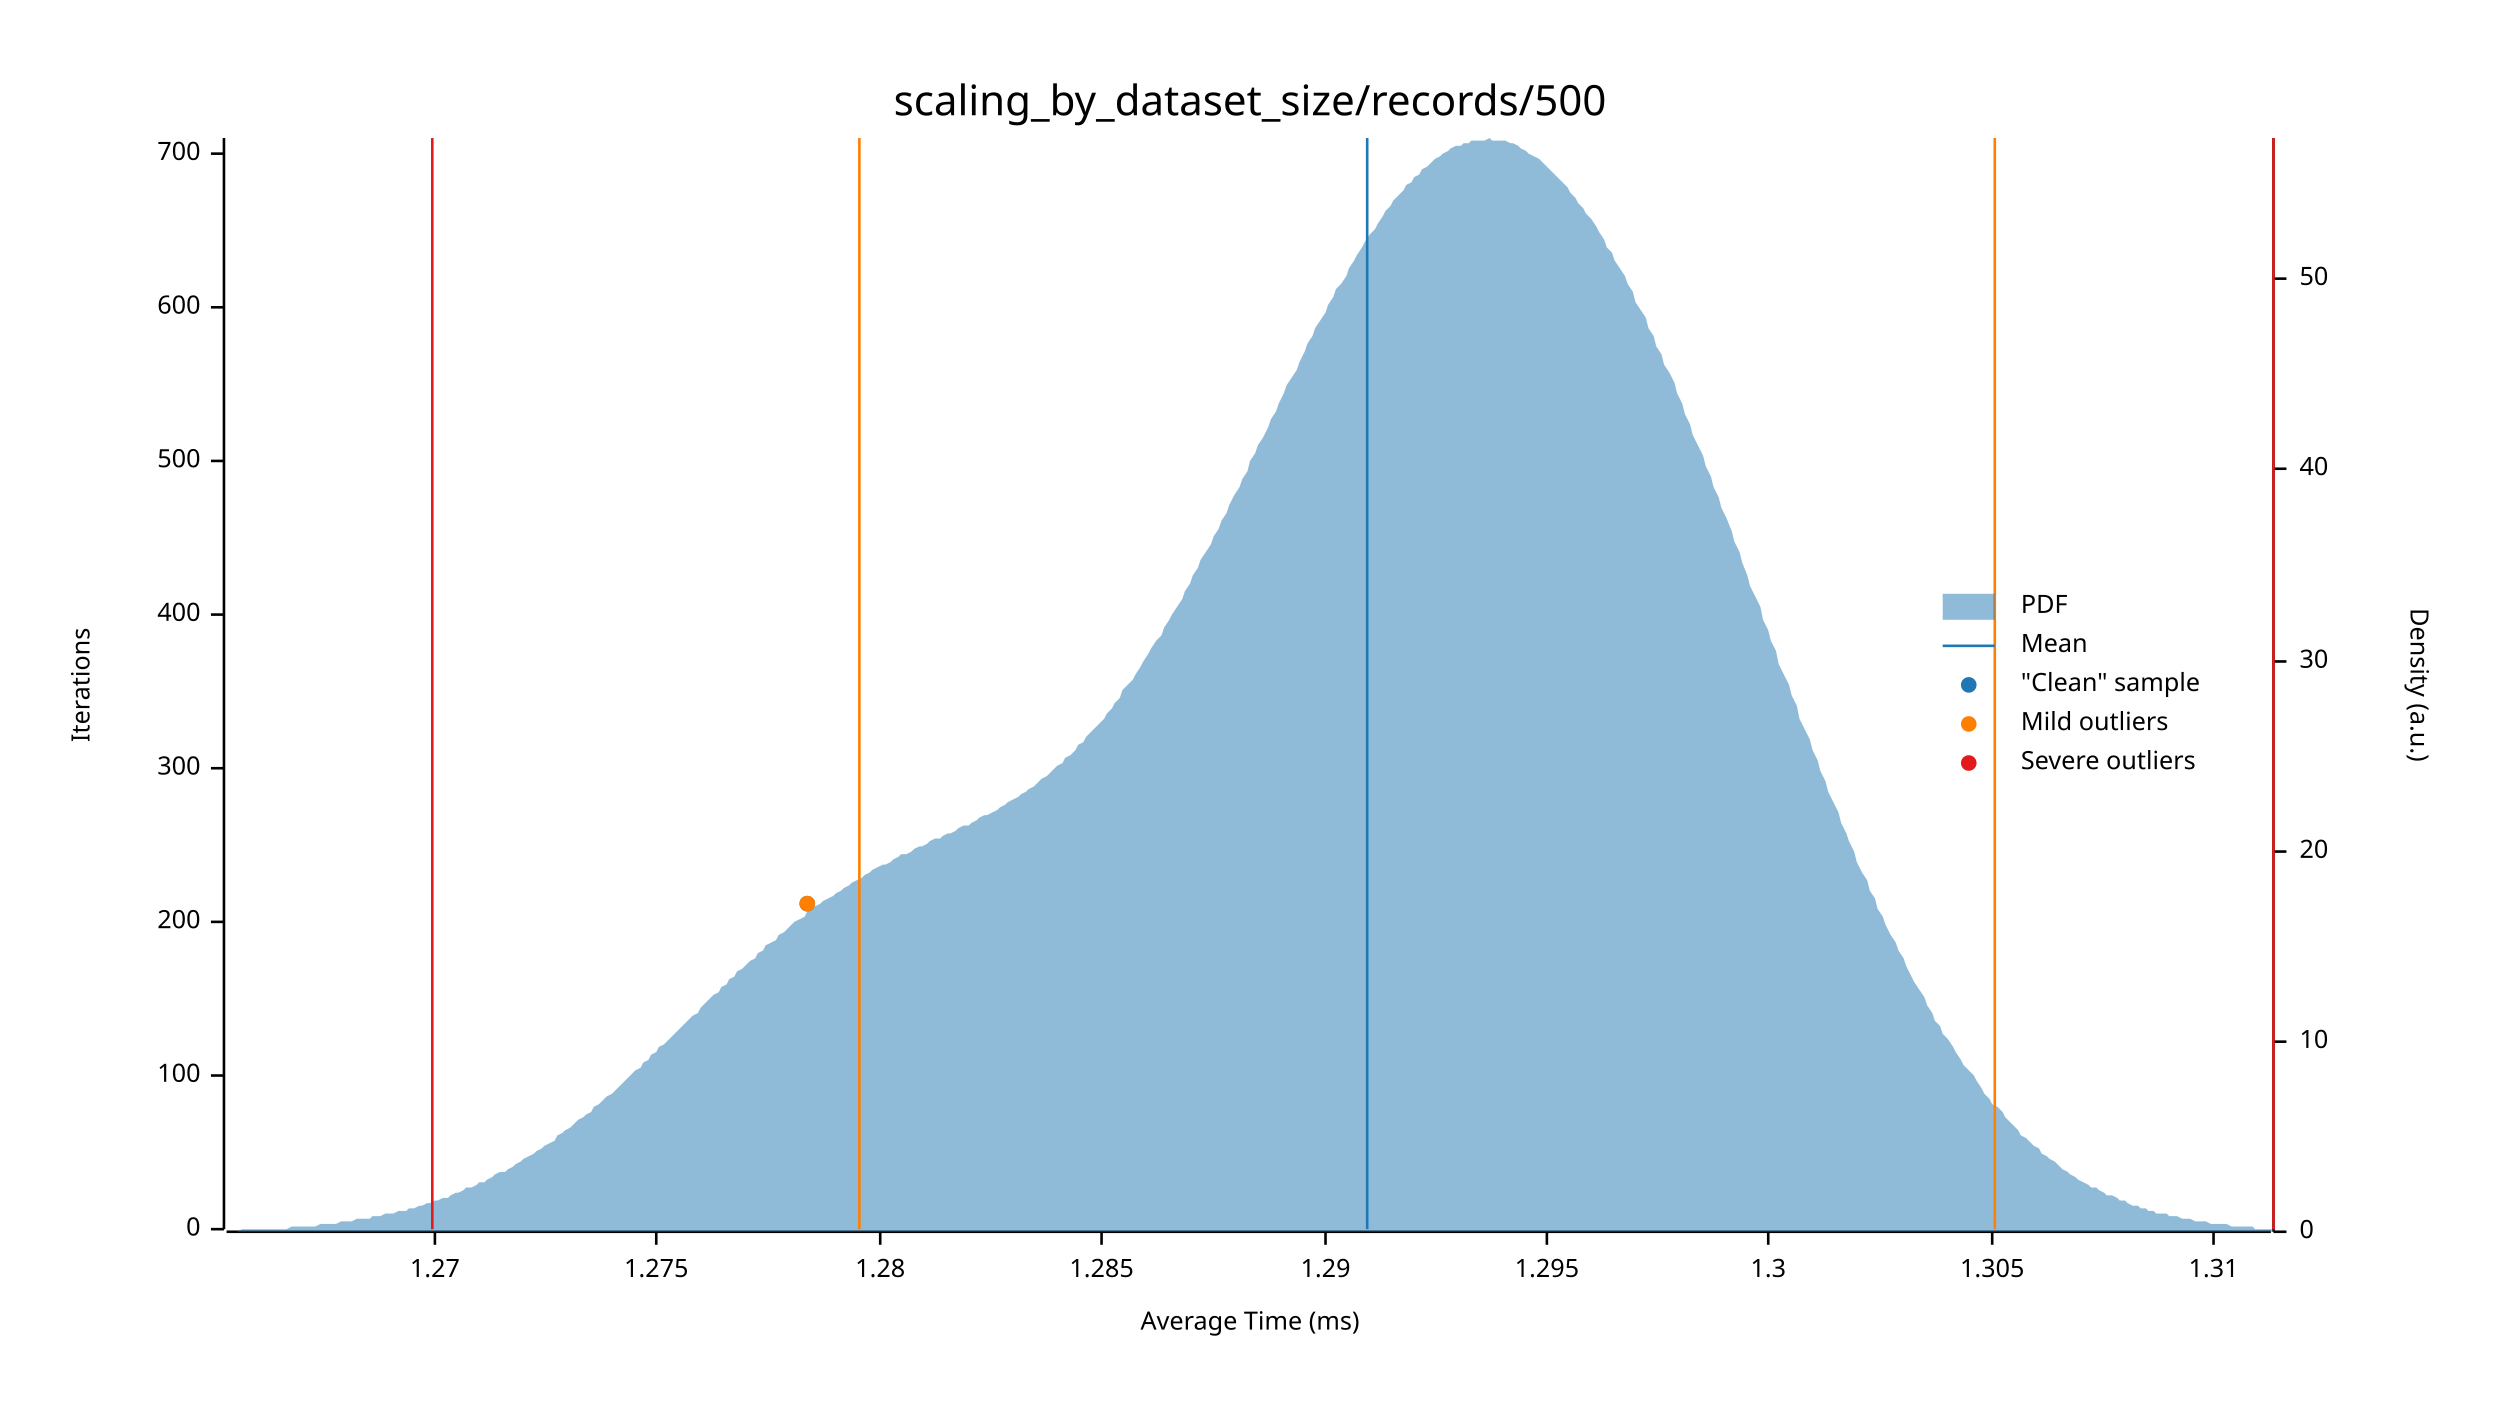
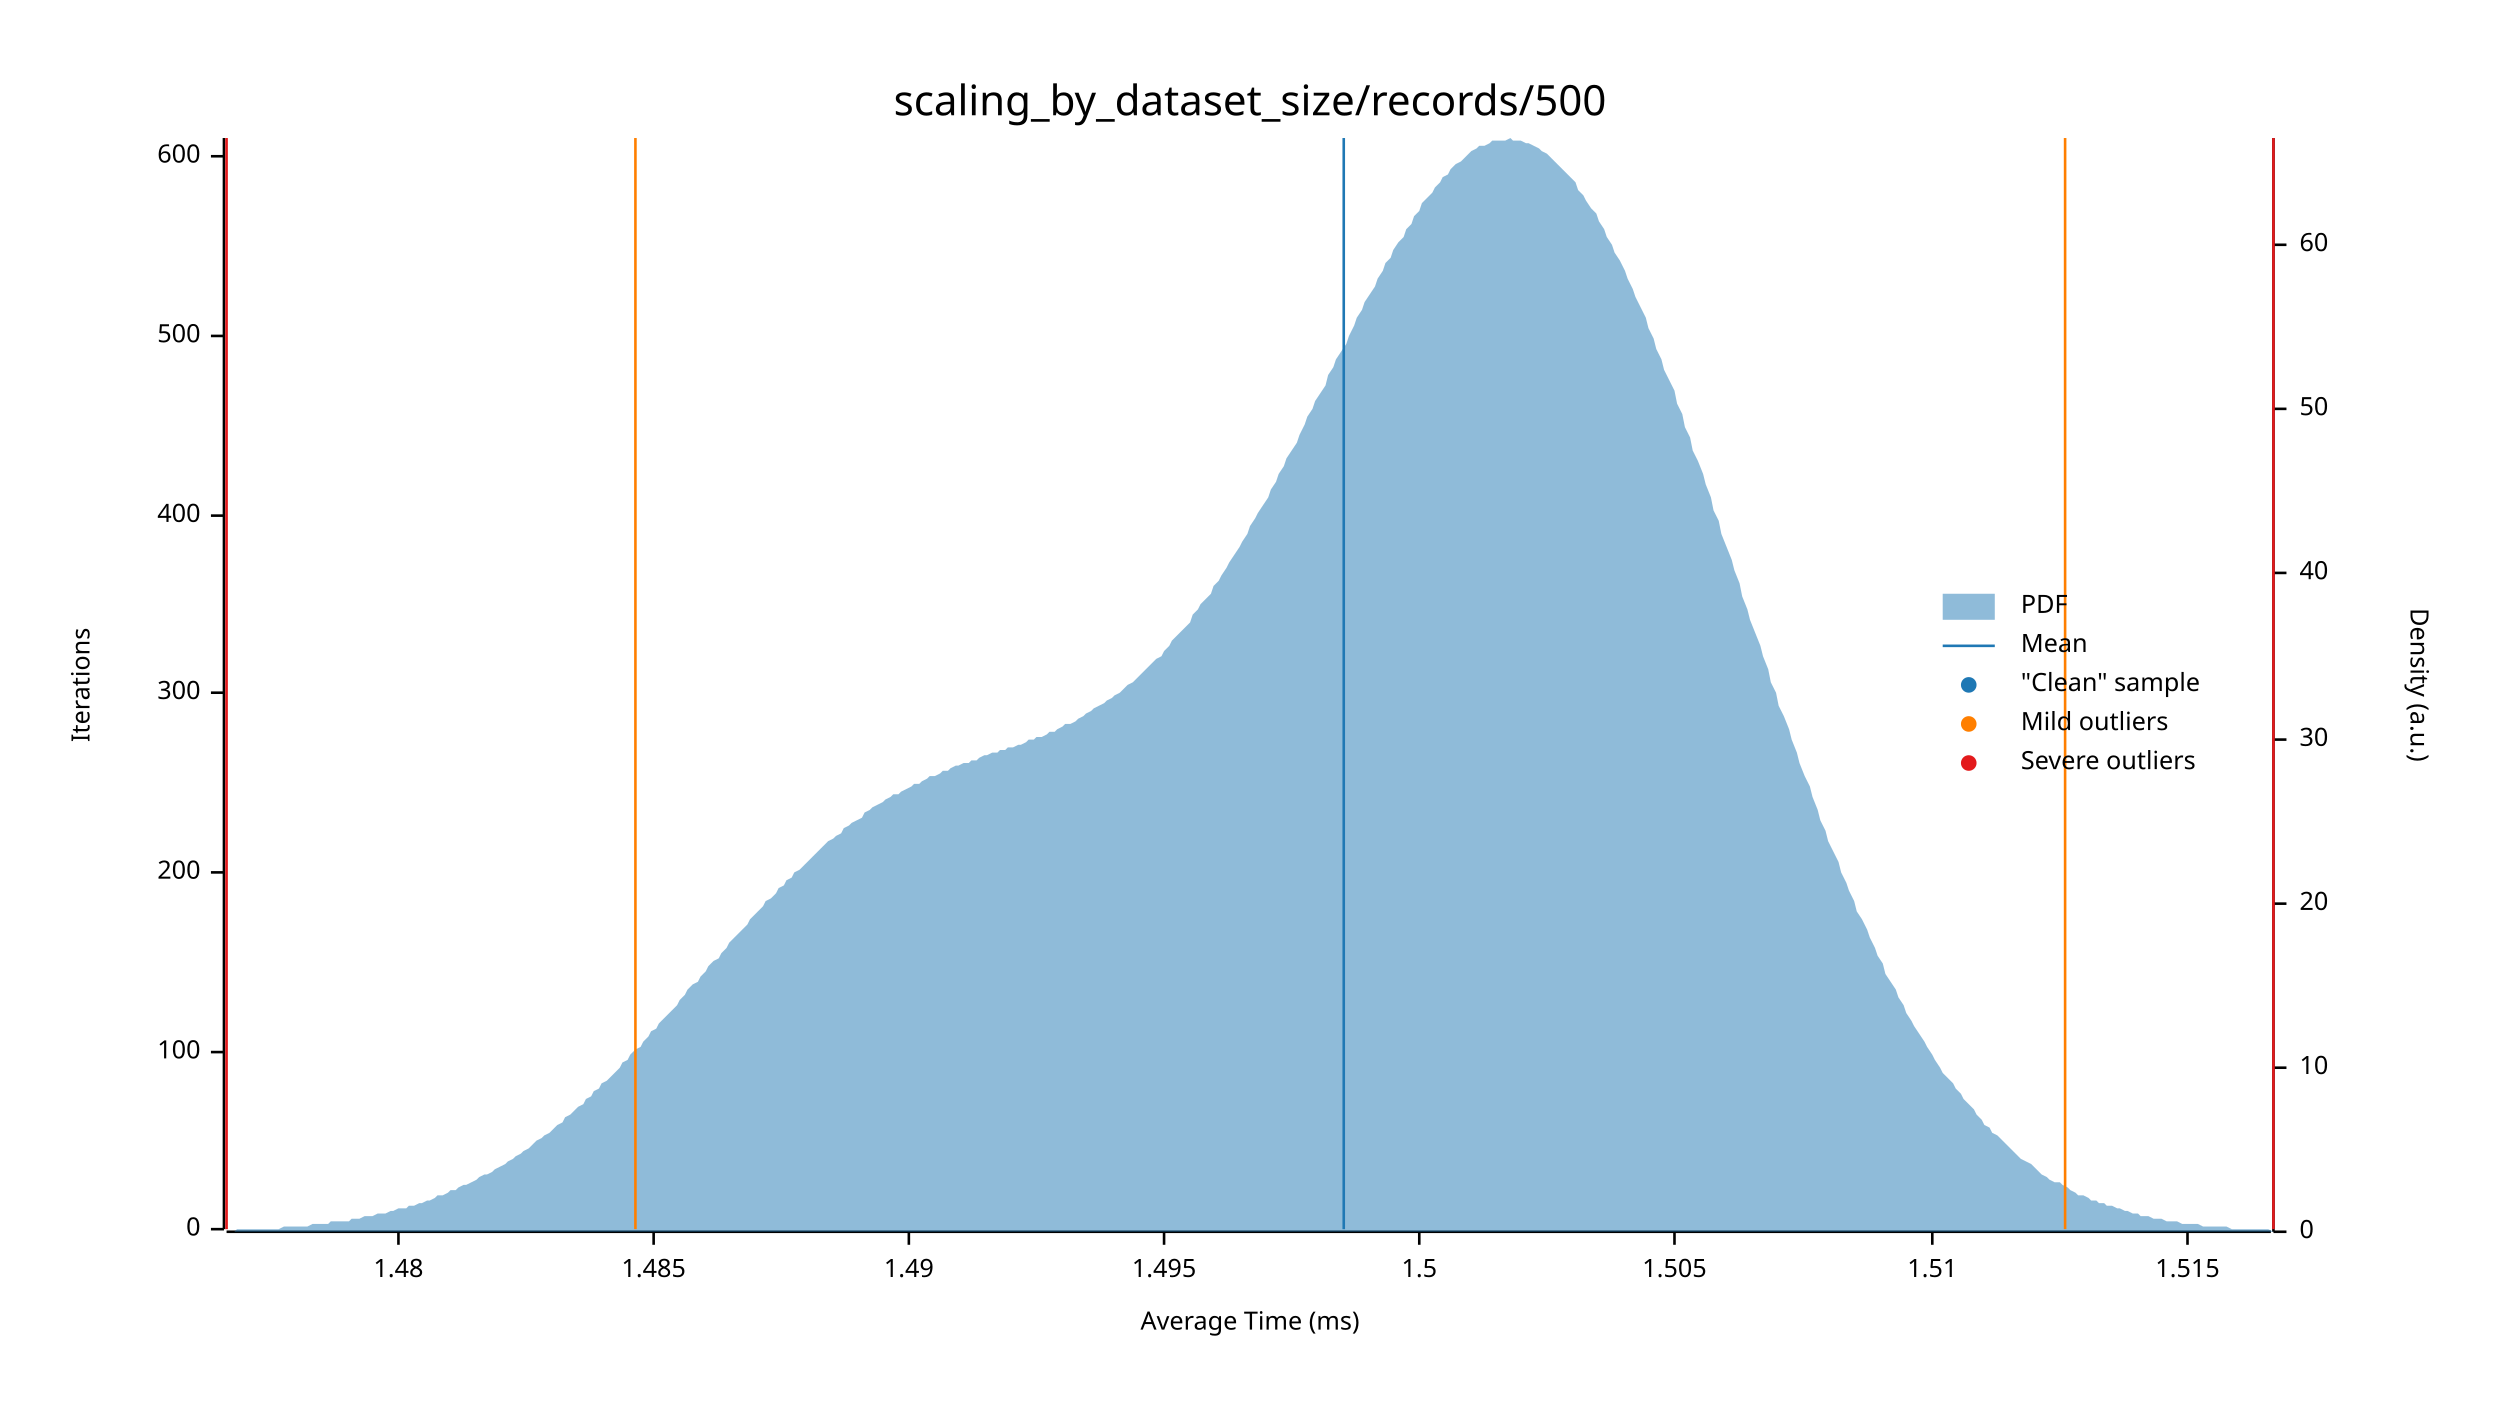
<svg xmlns="http://www.w3.org/2000/svg" width="960" height="540" viewBox="0 0 960 540">
  <text x="480" y="32" dy="0.76em" text-anchor="middle" font-family="sans-serif" font-size="16.129" opacity="1" fill="#000000">
scaling_by_dataset_size/records/500
</text>
  <text x="27" y="263" dy="0.76em" text-anchor="middle" font-family="sans-serif" font-size="9.677" opacity="1" fill="#000000" transform="rotate(270, 27, 263)">
Iterations
</text>
  <text x="480" y="513" dy="-0.5ex" text-anchor="middle" font-family="sans-serif" font-size="9.677" opacity="1" fill="#000000">
Average Time (ms)
</text>
  <polyline fill="none" opacity="1" stroke="#000000" stroke-width="1" points="86,53 86,472 " />
  <text x="77" y="472" dy="0.5ex" text-anchor="end" font-family="sans-serif" font-size="9.677" opacity="1" fill="#000000">
0
</text>
  <polyline fill="none" opacity="1" stroke="#000000" stroke-width="1" points="81,472 86,472 " />
-   <text x="77" y="413" dy="0.5ex" text-anchor="end" font-family="sans-serif" font-size="9.677" opacity="1" fill="#000000">
+   <text x="77" y="404" dy="0.5ex" text-anchor="end" font-family="sans-serif" font-size="9.677" opacity="1" fill="#000000">
100
</text>
-   <polyline fill="none" opacity="1" stroke="#000000" stroke-width="1" points="81,413 86,413 " />
-   <text x="77" y="354" dy="0.5ex" text-anchor="end" font-family="sans-serif" font-size="9.677" opacity="1" fill="#000000">
+   <polyline fill="none" opacity="1" stroke="#000000" stroke-width="1" points="81,404 86,404 " />
+   <text x="77" y="335" dy="0.5ex" text-anchor="end" font-family="sans-serif" font-size="9.677" opacity="1" fill="#000000">
200
</text>
-   <polyline fill="none" opacity="1" stroke="#000000" stroke-width="1" points="81,354 86,354 " />
-   <text x="77" y="295" dy="0.5ex" text-anchor="end" font-family="sans-serif" font-size="9.677" opacity="1" fill="#000000">
+   <polyline fill="none" opacity="1" stroke="#000000" stroke-width="1" points="81,335 86,335 " />
+   <text x="77" y="266" dy="0.5ex" text-anchor="end" font-family="sans-serif" font-size="9.677" opacity="1" fill="#000000">
300
</text>
-   <polyline fill="none" opacity="1" stroke="#000000" stroke-width="1" points="81,295 86,295 " />
-   <text x="77" y="236" dy="0.5ex" text-anchor="end" font-family="sans-serif" font-size="9.677" opacity="1" fill="#000000">
+   <polyline fill="none" opacity="1" stroke="#000000" stroke-width="1" points="81,266 86,266 " />
+   <text x="77" y="198" dy="0.5ex" text-anchor="end" font-family="sans-serif" font-size="9.677" opacity="1" fill="#000000">
400
</text>
-   <polyline fill="none" opacity="1" stroke="#000000" stroke-width="1" points="81,236 86,236 " />
-   <text x="77" y="177" dy="0.5ex" text-anchor="end" font-family="sans-serif" font-size="9.677" opacity="1" fill="#000000">
+   <polyline fill="none" opacity="1" stroke="#000000" stroke-width="1" points="81,198 86,198 " />
+   <text x="77" y="129" dy="0.5ex" text-anchor="end" font-family="sans-serif" font-size="9.677" opacity="1" fill="#000000">
500
</text>
-   <polyline fill="none" opacity="1" stroke="#000000" stroke-width="1" points="81,177 86,177 " />
-   <text x="77" y="118" dy="0.5ex" text-anchor="end" font-family="sans-serif" font-size="9.677" opacity="1" fill="#000000">
+   <polyline fill="none" opacity="1" stroke="#000000" stroke-width="1" points="81,129 86,129 " />
+   <text x="77" y="60" dy="0.5ex" text-anchor="end" font-family="sans-serif" font-size="9.677" opacity="1" fill="#000000">
600
</text>
-   <polyline fill="none" opacity="1" stroke="#000000" stroke-width="1" points="81,118 86,118 " />
-   <text x="77" y="59" dy="0.5ex" text-anchor="end" font-family="sans-serif" font-size="9.677" opacity="1" fill="#000000">
- 700
+   <polyline fill="none" opacity="1" stroke="#000000" stroke-width="1" points="81,60 86,60 " />
+   <polyline fill="none" opacity="1" stroke="#000000" stroke-width="1" points="87,473 872,473 " />
+   <text x="153" y="483" dy="0.76em" text-anchor="middle" font-family="sans-serif" font-size="9.677" opacity="1" fill="#000000">
+ 1.48
</text>
-   <polyline fill="none" opacity="1" stroke="#000000" stroke-width="1" points="81,59 86,59 " />
-   <polyline fill="none" opacity="1" stroke="#000000" stroke-width="1" points="87,473 872,473 " />
-   <text x="167" y="483" dy="0.76em" text-anchor="middle" font-family="sans-serif" font-size="9.677" opacity="1" fill="#000000">
- 1.27
+   <polyline fill="none" opacity="1" stroke="#000000" stroke-width="1" points="153,473 153,478 " />
+   <text x="251" y="483" dy="0.76em" text-anchor="middle" font-family="sans-serif" font-size="9.677" opacity="1" fill="#000000">
+ 1.485
</text>
-   <polyline fill="none" opacity="1" stroke="#000000" stroke-width="1" points="167,473 167,478 " />
-   <text x="252" y="483" dy="0.76em" text-anchor="middle" font-family="sans-serif" font-size="9.677" opacity="1" fill="#000000">
- 1.275
+   <polyline fill="none" opacity="1" stroke="#000000" stroke-width="1" points="251,473 251,478 " />
+   <text x="349" y="483" dy="0.76em" text-anchor="middle" font-family="sans-serif" font-size="9.677" opacity="1" fill="#000000">
+ 1.49
</text>
-   <polyline fill="none" opacity="1" stroke="#000000" stroke-width="1" points="252,473 252,478 " />
-   <text x="338" y="483" dy="0.76em" text-anchor="middle" font-family="sans-serif" font-size="9.677" opacity="1" fill="#000000">
- 1.28
+   <polyline fill="none" opacity="1" stroke="#000000" stroke-width="1" points="349,473 349,478 " />
+   <text x="447" y="483" dy="0.76em" text-anchor="middle" font-family="sans-serif" font-size="9.677" opacity="1" fill="#000000">
+ 1.495
</text>
-   <polyline fill="none" opacity="1" stroke="#000000" stroke-width="1" points="338,473 338,478 " />
-   <text x="423" y="483" dy="0.76em" text-anchor="middle" font-family="sans-serif" font-size="9.677" opacity="1" fill="#000000">
- 1.285
+   <polyline fill="none" opacity="1" stroke="#000000" stroke-width="1" points="447,473 447,478 " />
+   <text x="545" y="483" dy="0.76em" text-anchor="middle" font-family="sans-serif" font-size="9.677" opacity="1" fill="#000000">
+ 1.5
</text>
-   <polyline fill="none" opacity="1" stroke="#000000" stroke-width="1" points="423,473 423,478 " />
-   <text x="509" y="483" dy="0.76em" text-anchor="middle" font-family="sans-serif" font-size="9.677" opacity="1" fill="#000000">
- 1.29
+   <polyline fill="none" opacity="1" stroke="#000000" stroke-width="1" points="545,473 545,478 " />
+   <text x="643" y="483" dy="0.76em" text-anchor="middle" font-family="sans-serif" font-size="9.677" opacity="1" fill="#000000">
+ 1.505
</text>
-   <polyline fill="none" opacity="1" stroke="#000000" stroke-width="1" points="509,473 509,478 " />
-   <text x="594" y="483" dy="0.76em" text-anchor="middle" font-family="sans-serif" font-size="9.677" opacity="1" fill="#000000">
- 1.295
+   <polyline fill="none" opacity="1" stroke="#000000" stroke-width="1" points="643,473 643,478 " />
+   <text x="742" y="483" dy="0.76em" text-anchor="middle" font-family="sans-serif" font-size="9.677" opacity="1" fill="#000000">
+ 1.51
</text>
-   <polyline fill="none" opacity="1" stroke="#000000" stroke-width="1" points="594,473 594,478 " />
-   <text x="679" y="483" dy="0.76em" text-anchor="middle" font-family="sans-serif" font-size="9.677" opacity="1" fill="#000000">
- 1.3
+   <polyline fill="none" opacity="1" stroke="#000000" stroke-width="1" points="742,473 742,478 " />
+   <text x="840" y="483" dy="0.76em" text-anchor="middle" font-family="sans-serif" font-size="9.677" opacity="1" fill="#000000">
+ 1.515
</text>
-   <polyline fill="none" opacity="1" stroke="#000000" stroke-width="1" points="679,473 679,478 " />
-   <text x="765" y="483" dy="0.76em" text-anchor="middle" font-family="sans-serif" font-size="9.677" opacity="1" fill="#000000">
- 1.305
- </text>
-   <polyline fill="none" opacity="1" stroke="#000000" stroke-width="1" points="765,473 765,478 " />
-   <text x="850" y="483" dy="0.76em" text-anchor="middle" font-family="sans-serif" font-size="9.677" opacity="1" fill="#000000">
- 1.31
- </text>
-   <polyline fill="none" opacity="1" stroke="#000000" stroke-width="1" points="850,473 850,478 " />
+   <polyline fill="none" opacity="1" stroke="#000000" stroke-width="1" points="840,473 840,478 " />
  <text x="933" y="263" dy="0.76em" text-anchor="middle" font-family="sans-serif" font-size="9.677" opacity="1" fill="#000000" transform="rotate(90, 933, 263)">
Density (a.u.)
</text>
  <polyline fill="none" opacity="1" stroke="#000000" stroke-width="1" points="873,53 873,473 " />
  <text x="883" y="473" dy="0.5ex" text-anchor="start" font-family="sans-serif" font-size="9.677" opacity="1" fill="#000000">
0
</text>
  <polyline fill="none" opacity="1" stroke="#000000" stroke-width="1" points="873,473 878,473 " />
-   <text x="883" y="400" dy="0.5ex" text-anchor="start" font-family="sans-serif" font-size="9.677" opacity="1" fill="#000000">
+   <text x="883" y="410" dy="0.5ex" text-anchor="start" font-family="sans-serif" font-size="9.677" opacity="1" fill="#000000">
10
</text>
-   <polyline fill="none" opacity="1" stroke="#000000" stroke-width="1" points="873,400 878,400 " />
-   <text x="883" y="327" dy="0.5ex" text-anchor="start" font-family="sans-serif" font-size="9.677" opacity="1" fill="#000000">
+   <polyline fill="none" opacity="1" stroke="#000000" stroke-width="1" points="873,410 878,410 " />
+   <text x="883" y="347" dy="0.5ex" text-anchor="start" font-family="sans-serif" font-size="9.677" opacity="1" fill="#000000">
20
</text>
-   <polyline fill="none" opacity="1" stroke="#000000" stroke-width="1" points="873,327 878,327 " />
-   <text x="883" y="254" dy="0.5ex" text-anchor="start" font-family="sans-serif" font-size="9.677" opacity="1" fill="#000000">
+   <polyline fill="none" opacity="1" stroke="#000000" stroke-width="1" points="873,347 878,347 " />
+   <text x="883" y="284" dy="0.5ex" text-anchor="start" font-family="sans-serif" font-size="9.677" opacity="1" fill="#000000">
30
</text>
-   <polyline fill="none" opacity="1" stroke="#000000" stroke-width="1" points="873,254 878,254 " />
-   <text x="883" y="180" dy="0.5ex" text-anchor="start" font-family="sans-serif" font-size="9.677" opacity="1" fill="#000000">
+   <polyline fill="none" opacity="1" stroke="#000000" stroke-width="1" points="873,284 878,284 " />
+   <text x="883" y="220" dy="0.5ex" text-anchor="start" font-family="sans-serif" font-size="9.677" opacity="1" fill="#000000">
40
</text>
-   <polyline fill="none" opacity="1" stroke="#000000" stroke-width="1" points="873,180 878,180 " />
-   <text x="883" y="107" dy="0.5ex" text-anchor="start" font-family="sans-serif" font-size="9.677" opacity="1" fill="#000000">
+   <polyline fill="none" opacity="1" stroke="#000000" stroke-width="1" points="873,220 878,220 " />
+   <text x="883" y="157" dy="0.5ex" text-anchor="start" font-family="sans-serif" font-size="9.677" opacity="1" fill="#000000">
50
</text>
-   <polyline fill="none" opacity="1" stroke="#000000" stroke-width="1" points="873,107 878,107 " />
-   <polygon opacity="0.5" fill="#1F78B4" points="87,473 88,473 90,473 91,473 93,472 94,472 96,472 98,472 99,472 101,472 102,472 104,472 105,472 107,472 109,472 110,472 112,471 113,471 115,471 116,471 118,471 120,471 121,471 123,470 124,470 126,470 127,470 129,470 131,469 132,469 134,469 135,469 137,468 138,468 140,468 142,468 143,467 145,467 146,467 148,466 150,466 151,466 153,465 154,465 156,465 157,464 159,464 161,463 162,463 164,462 165,462 167,461 168,461 170,460 172,460 173,459 175,458 176,458 178,457 179,456 181,456 183,455 184,454 186,454 187,453 189,452 190,451 192,450 194,450 195,449 197,448 198,447 200,446 201,445 203,444 205,443 206,442 208,441 209,440 211,439 213,438 214,436 216,435 217,434 219,433 220,432 222,430 224,429 225,428 227,427 228,425 230,424 231,423 233,421 235,420 236,419 238,417 239,416 241,414 242,413 244,411 246,410 247,408 249,407 250,405 252,404 253,402 255,401 257,399 258,398 260,396 261,395 263,393 264,392 266,390 268,389 269,387 271,385 272,384 274,382 276,381 277,379 279,378 280,376 282,375 283,373 285,372 287,370 288,369 290,368 291,366 293,365 294,363 296,362 298,361 299,359 301,358 302,357 304,355 305,354 307,353 309,352 310,350 312,349 313,348 315,347 316,346 318,345 320,344 321,343 323,342 324,341 326,340 327,339 329,338 331,337 332,336 334,335 335,334 337,333 339,332 340,332 342,331 343,330 345,329 346,328 348,328 350,327 351,326 353,325 354,325 356,324 357,323 359,322 361,322 362,321 364,320 365,320 367,319 368,318 370,317 372,317 373,316 375,315 376,314 378,313 379,313 381,312 383,311 384,310 386,309 387,308 389,307 391,306 392,305 394,304 395,303 397,302 398,301 400,299 402,298 403,297 405,295 406,294 408,293 409,291 411,290 413,288 414,286 416,285 417,283 419,281 420,280 422,278 424,276 425,274 427,272 428,270 430,268 431,265 433,263 435,261 436,259 438,256 439,254 441,251 442,249 444,246 446,244 447,241 449,238 450,236 452,233 454,230 455,227 457,224 458,221 460,218 461,215 463,212 465,209 466,206 468,203 469,200 471,197 472,194 474,190 476,187 477,184 479,181 480,177 482,174 483,171 485,168 487,164 488,161 490,158 491,155 493,151 494,148 496,145 498,142 499,139 501,135 502,132 504,129 505,126 507,123 509,120 510,117 512,114 513,111 515,109 517,106 518,103 520,100 521,98 523,95 524,93 526,90 528,88 529,86 531,83 532,81 534,79 535,77 537,75 539,73 540,71 542,70 543,68 545,67 546,65 548,64 550,62 551,61 553,60 554,59 556,58 557,57 559,56 561,56 562,55 564,55 565,54 567,54 568,54 570,54 572,53 573,54 575,54 576,54 578,54 580,55 581,55 583,56 584,57 586,58 587,59 589,60 591,61 592,62 594,64 595,65 597,67 598,68 600,70 602,72 603,74 605,76 606,78 608,80 609,82 611,84 613,87 614,89 616,92 617,95 619,97 620,100 622,103 624,106 625,109 627,112 628,116 630,119 632,122 633,126 635,129 636,133 638,136 639,140 641,143 643,147 644,151 646,155 647,159 649,163 650,167 652,171 654,175 655,179 657,183 658,187 660,191 661,195 663,199 665,204 666,208 668,212 669,216 671,221 672,225 674,229 676,233 677,238 679,242 680,246 682,250 683,255 685,259 687,263 688,267 690,271 691,276 693,280 695,284 696,288 698,292 699,296 701,300 702,304 704,308 706,312 707,316 709,320 710,323 712,327 713,331 715,335 717,338 718,342 720,345 721,349 723,352 724,355 726,359 728,362 729,365 731,368 732,371 734,375 735,377 737,380 739,383 740,386 742,389 743,392 745,394 746,397 748,399 750,402 751,404 753,407 754,409 756,411 758,413 759,415 761,418 762,420 764,422 765,424 767,425 769,427 770,429 772,431 773,432 775,434 776,436 778,437 780,439 781,440 783,441 784,443 786,444 787,445 789,446 791,448 792,449 794,450 795,451 797,452 798,453 800,454 802,455 803,456 805,456 806,457 808,458 809,459 811,459 813,460 814,461 816,461 817,462 819,463 821,463 822,464 824,464 825,465 827,465 828,466 830,466 832,466 833,467 835,467 836,467 838,468 839,468 841,468 843,469 844,469 846,469 847,469 849,470 850,470 852,470 854,470 855,470 857,471 858,471 860,471 861,471 863,471 865,471 866,472 868,472 869,472 871,472 873,472 873,473 87,473 " />
-   <polyline fill="none" opacity="1" stroke="#1F78B4" stroke-width="1" points="525,472 525,53 " />
-   <polyline fill="none" opacity="1" stroke="#FF7F00" stroke-width="1" points="330,472 330,53 " />
-   <polyline fill="none" opacity="1" stroke="#FF7F00" stroke-width="1" points="766,472 766,53 " />
-   <polyline fill="none" opacity="1" stroke="#E31A1C" stroke-width="1" points="166,472 166,53 " />
+   <polyline fill="none" opacity="1" stroke="#000000" stroke-width="1" points="873,157 878,157 " />
+   <text x="883" y="94" dy="0.5ex" text-anchor="start" font-family="sans-serif" font-size="9.677" opacity="1" fill="#000000">
+ 60
+ </text>
+   <polyline fill="none" opacity="1" stroke="#000000" stroke-width="1" points="873,94 878,94 " />
+   <polygon opacity="0.5" fill="#1F78B4" points="87,473 88,473 90,473 91,472 93,472 94,472 96,472 98,472 99,472 101,472 102,472 104,472 105,472 107,472 109,471 110,471 112,471 113,471 115,471 116,471 118,471 120,470 121,470 123,470 124,470 126,470 127,469 129,469 131,469 132,469 134,469 135,468 137,468 138,468 140,467 142,467 143,467 145,466 146,466 148,466 150,465 151,465 153,464 154,464 156,464 157,463 159,463 161,462 162,462 164,461 165,461 167,460 168,459 170,459 172,458 173,457 175,457 176,456 178,455 179,455 181,454 183,453 184,452 186,451 187,451 189,450 190,449 192,448 194,447 195,446 197,445 198,444 200,443 201,442 203,441 205,439 206,438 208,437 209,436 211,435 213,433 214,432 216,431 217,429 219,428 220,427 222,425 224,424 225,422 227,421 228,419 230,418 231,416 233,415 235,413 236,412 238,410 239,408 241,407 242,405 244,403 246,402 247,400 249,398 250,396 252,395 253,393 255,391 257,389 258,388 260,386 261,384 263,382 264,380 266,378 268,377 269,375 271,373 272,371 274,369 276,368 277,366 279,364 280,362 282,360 283,359 285,357 287,355 288,353 290,351 291,350 293,348 294,346 296,345 298,343 299,341 301,340 302,338 304,337 305,335 307,334 309,332 310,331 312,329 313,328 315,326 316,325 318,323 320,322 321,321 323,320 324,318 326,317 327,316 329,315 331,314 332,312 334,311 335,310 337,309 339,308 340,307 342,306 343,305 345,305 346,304 348,303 350,302 351,301 353,301 354,300 356,299 357,298 359,298 361,297 362,296 364,296 365,295 367,294 368,294 370,293 372,293 373,292 375,292 376,291 378,290 379,290 381,289 383,289 384,288 386,288 387,287 389,287 391,286 392,286 394,285 395,284 397,284 398,283 400,283 402,282 403,281 405,281 406,280 408,279 409,278 411,278 413,277 414,276 416,275 417,274 419,273 420,272 422,271 424,270 425,269 427,268 428,267 430,266 431,265 433,263 435,262 436,261 438,259 439,258 441,256 442,255 444,253 446,252 447,250 449,248 450,246 452,244 454,242 455,241 457,239 458,236 460,234 461,232 463,230 465,228 466,225 468,223 469,221 471,218 472,216 474,213 476,210 477,208 479,205 480,202 482,199 483,197 485,194 487,191 488,188 490,185 491,182 493,179 494,176 496,173 498,170 499,167 501,163 502,160 504,157 505,154 507,151 509,148 510,144 512,141 513,138 515,135 517,132 518,129 520,125 521,122 523,119 524,116 526,113 528,110 529,107 531,104 532,101 534,99 535,96 537,93 539,91 540,88 542,86 543,83 545,81 546,78 548,76 550,74 551,72 553,70 554,68 556,67 557,65 559,63 561,62 562,61 564,59 565,58 567,57 568,56 570,56 572,55 573,54 575,54 576,54 578,54 580,53 581,54 583,54 584,54 586,55 587,55 589,56 591,57 592,58 594,59 595,60 597,62 598,63 600,65 602,67 603,68 605,70 606,73 608,75 609,77 611,80 613,82 614,85 616,88 617,91 619,94 620,97 622,100 624,104 625,107 627,111 628,114 630,118 632,122 633,126 635,130 636,134 638,138 639,142 641,146 643,150 644,155 646,159 647,164 649,168 650,173 652,177 654,182 655,186 657,191 658,196 660,200 661,205 663,210 665,215 666,219 668,224 669,229 671,234 672,238 674,243 676,248 677,252 679,257 680,262 682,266 683,271 685,275 687,280 688,284 690,289 691,293 693,298 695,302 696,306 698,311 699,315 701,319 702,323 704,327 706,331 707,335 709,339 710,342 712,346 713,350 715,353 717,357 718,360 720,364 721,367 723,370 724,374 726,377 728,380 729,383 731,386 732,389 734,392 735,394 737,397 739,400 740,402 742,405 743,407 745,410 746,412 748,414 750,416 751,418 753,420 754,422 756,424 758,426 759,428 761,430 762,432 764,433 765,435 767,436 769,438 770,439 772,441 773,442 775,444 776,445 778,446 780,447 781,448 783,450 784,451 786,452 787,453 789,454 791,454 792,455 794,456 795,457 797,458 798,459 800,459 802,460 803,461 805,461 806,462 808,462 809,463 811,463 813,464 814,464 816,465 817,465 819,466 821,466 822,467 824,467 825,467 827,468 828,468 830,468 832,469 833,469 835,469 836,469 838,470 839,470 841,470 843,470 844,470 846,471 847,471 849,471 850,471 852,471 854,471 855,471 857,472 858,472 860,472 861,472 863,472 865,472 866,472 868,472 869,472 871,472 873,473 873,473 87,473 " />
+   <polyline fill="none" opacity="1" stroke="#1F78B4" stroke-width="1" points="516,472 516,53 " />
+   <polyline fill="none" opacity="1" stroke="#FF7F00" stroke-width="1" points="244,472 244,53 " />
+   <polyline fill="none" opacity="1" stroke="#FF7F00" stroke-width="1" points="793,472 793,53 " />
+   <polyline fill="none" opacity="1" stroke="#E31A1C" stroke-width="1" points="87,472 87,53 " />
  <polyline fill="none" opacity="1" stroke="#E31A1C" stroke-width="1" points="873,472 873,53 " />
-   <circle cx="310" cy="347" r="3" opacity="1" fill="#1F78B4" stroke="none" stroke-width="1" />
-   <circle cx="310" cy="347" r="3" opacity="1" fill="#FF7F00" stroke="none" stroke-width="1" />
  <text x="776" y="228" dy="0.76em" text-anchor="start" font-family="sans-serif" font-size="9.677" opacity="1" fill="#000000">
PDF
</text>
  <text x="776" y="243" dy="0.76em" text-anchor="start" font-family="sans-serif" font-size="9.677" opacity="1" fill="#000000">
Mean
</text>
  <text x="776" y="258" dy="0.76em" text-anchor="start" font-family="sans-serif" font-size="9.677" opacity="1" fill="#000000">
"Clean" sample
</text>
  <text x="776" y="273" dy="0.76em" text-anchor="start" font-family="sans-serif" font-size="9.677" opacity="1" fill="#000000">
Mild outliers
</text>
  <text x="776" y="288" dy="0.76em" text-anchor="start" font-family="sans-serif" font-size="9.677" opacity="1" fill="#000000">
Severe outliers
</text>
  <rect x="746" y="228" width="20" height="10" opacity="0.5" fill="#1F78B4" stroke="none" />
  <polyline fill="none" opacity="1" stroke="#1F78B4" stroke-width="1" points="746,248 766,248 " />
  <circle cx="756" cy="263" r="3" opacity="1" fill="#1F78B4" stroke="none" stroke-width="1" />
  <circle cx="756" cy="278" r="3" opacity="1" fill="#FF7F00" stroke="none" stroke-width="1" />
  <circle cx="756" cy="293" r="3" opacity="1" fill="#E31A1C" stroke="none" stroke-width="1" />
</svg>
